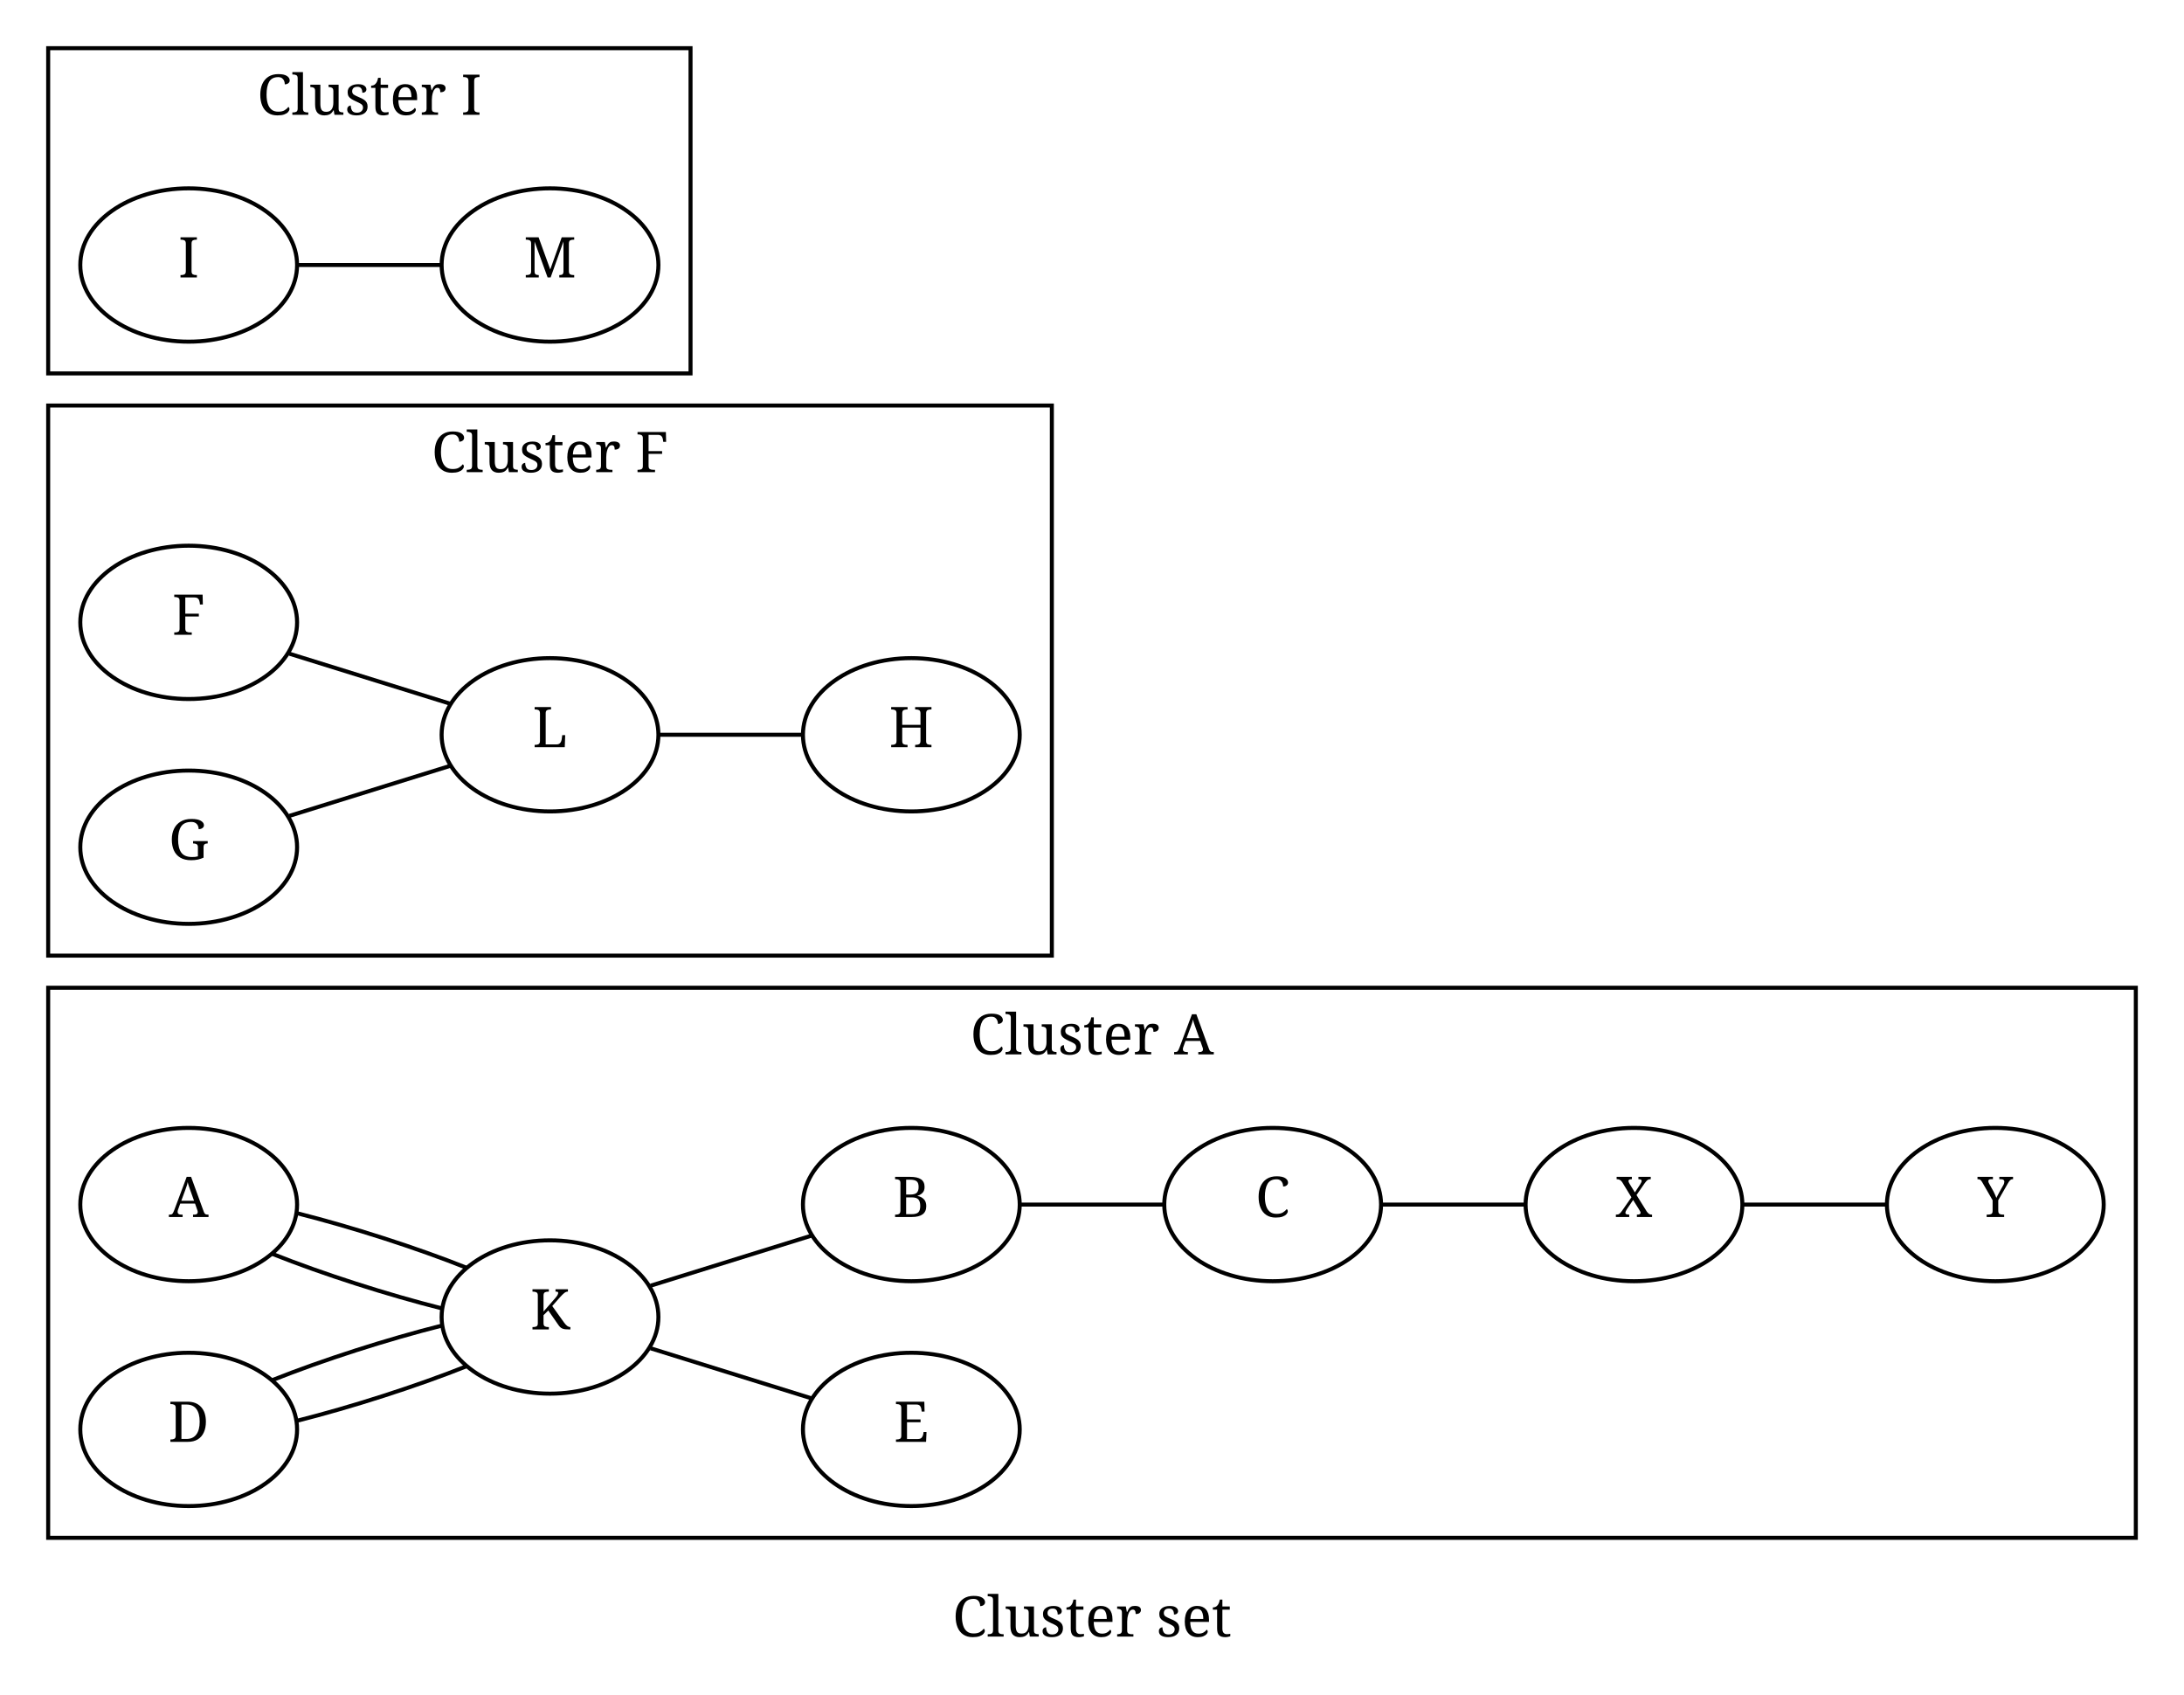
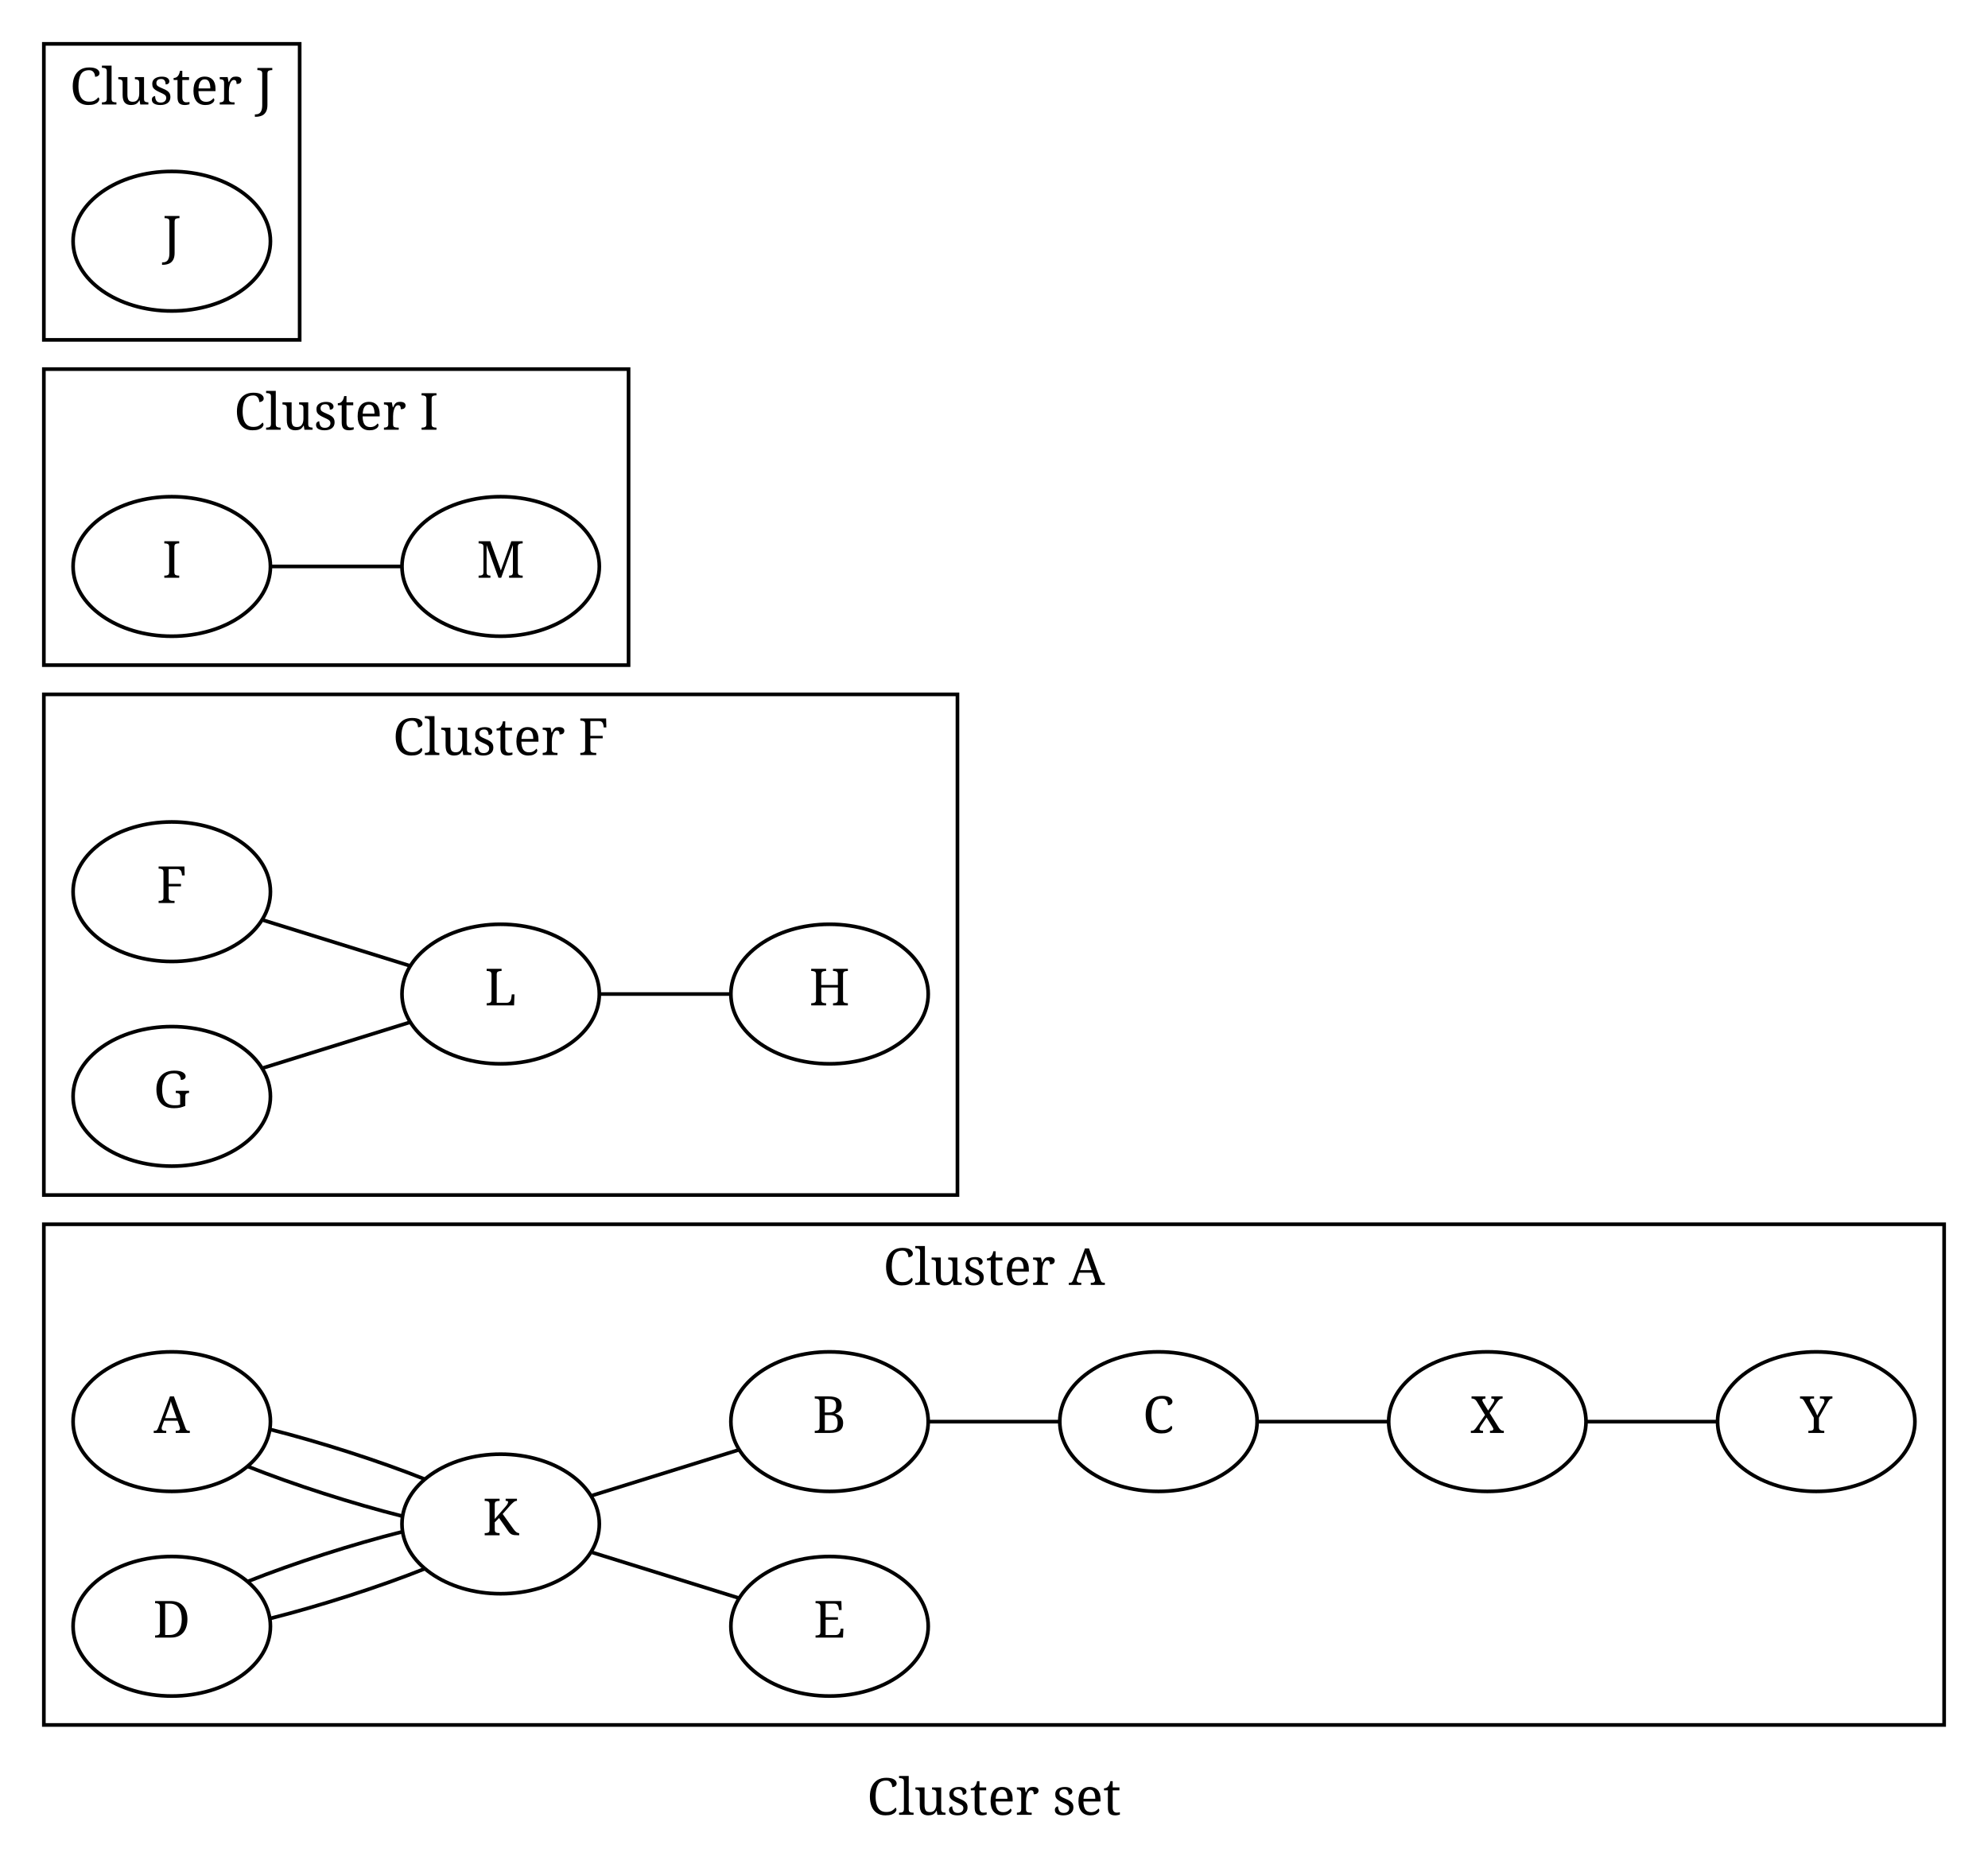
- <svg xmlns="http://www.w3.org/2000/svg" width="544pt" height="422pt" viewBox="0.00 0.00 544.00 422.00">
-   <g id="graph1" class="graph" transform="scale(1 1) rotate(0) translate(4 418)">
-     <polygon fill="white" stroke="white" points="-4,5 -4,-418 541,-418 541,5 -4,5" />
+ <svg xmlns="http://www.w3.org/2000/svg" width="544pt" height="511pt" viewBox="0.00 0.00 544.00 511.00">
+   <g id="graph1" class="graph" transform="scale(1 1) rotate(0) translate(4 507)">
+     <polygon fill="white" stroke="white" points="-4,5 -4,-507 541,-507 541,5 -4,5" />
    <text text-anchor="middle" x="268" y="-10.4" font-family="Times Roman,serif" font-size="14.00">Cluster set</text>
    <g id="graph2" class="cluster">
      <polygon fill="none" stroke="black" points="8,-35 8,-172 528,-172 528,-35 8,-35" />
      <text text-anchor="middle" x="268" y="-155.4" font-family="Times Roman,serif" font-size="14.00">Cluster A</text>
    </g>
    <g id="graph3" class="cluster">
      <polygon fill="none" stroke="black" points="8,-180 8,-317 258,-317 258,-180 8,-180" />
      <text text-anchor="middle" x="133" y="-300.4" font-family="Times Roman,serif" font-size="14.00">Cluster F</text>
    </g>
    <g id="graph4" class="cluster">
      <polygon fill="none" stroke="black" points="8,-325 8,-406 168,-406 168,-325 8,-325" />
      <text text-anchor="middle" x="88" y="-389.4" font-family="Times Roman,serif" font-size="14.00">Cluster I</text>
+     </g>
+     <g id="graph5" class="cluster">
+       <polygon fill="none" stroke="black" points="8,-414 8,-495 78,-495 78,-414 8,-414" />
+       <text text-anchor="middle" x="43" y="-478.4" font-family="Times Roman,serif" font-size="14.00">Cluster J</text>
    </g>
    <g id="node2" class="node">
      <ellipse fill="none" stroke="black" cx="43" cy="-118" rx="27" ry="19.092" />
      <text text-anchor="middle" x="43" y="-114.9" font-family="Times Roman,serif" font-size="14.00">A</text>
    </g>
    <g id="node3" class="node">
      <ellipse fill="none" stroke="black" cx="133" cy="-90" rx="27" ry="19.092" />
      <text text-anchor="middle" x="133" y="-86.9" font-family="Times Roman,serif" font-size="14.00">K</text>
    </g>
    <g id="edge3" class="edge">
      <path fill="none" stroke="black" d="M63.874,-105.705C76.441,-100.699 92.571,-95.534 106.088,-92.133" />
    </g>
    <g id="edge9" class="edge">
      <path fill="none" stroke="black" d="M70.003,-115.844C83.569,-112.426 99.747,-107.239 112.312,-102.221" />
    </g>
    <g id="node7" class="node">
      <ellipse fill="none" stroke="black" cx="223" cy="-62" rx="27" ry="19.092" />
      <text text-anchor="middle" x="223" y="-58.9" font-family="Times Roman,serif" font-size="14.00">E</text>
    </g>
    <g id="edge7" class="edge">
      <path fill="none" stroke="black" d="M158.07,-82.2C170.553,-78.317 185.6,-73.636 198.064,-69.758" />
    </g>
    <g id="node10" class="node">
      <ellipse fill="none" stroke="black" cx="223" cy="-118" rx="27" ry="19.092" />
      <text text-anchor="middle" x="223" y="-114.9" font-family="Times Roman,serif" font-size="14.00">B</text>
    </g>
    <g id="edge17" class="edge">
      <path fill="none" stroke="black" d="M158.07,-97.8C170.553,-101.683 185.6,-106.364 198.064,-110.242" />
    </g>
    <g id="node5" class="node">
      <ellipse fill="none" stroke="black" cx="43" cy="-62" rx="27" ry="19.092" />
      <text text-anchor="middle" x="43" y="-58.9" font-family="Times Roman,serif" font-size="14.00">D</text>
    </g>
    <g id="edge5" class="edge">
      <path fill="none" stroke="black" d="M70.003,-64.156C83.569,-67.574 99.747,-72.761 112.312,-77.779" />
    </g>
    <g id="edge15" class="edge">
      <path fill="none" stroke="black" d="M63.874,-74.295C76.441,-79.301 92.571,-84.466 106.088,-87.867" />
    </g>
    <g id="node11" class="node">
      <ellipse fill="none" stroke="black" cx="313" cy="-118" rx="27" ry="19.092" />
      <text text-anchor="middle" x="313" y="-114.9" font-family="Times Roman,serif" font-size="14.00">C</text>
    </g>
    <g id="edge11" class="edge">
      <path fill="none" stroke="black" d="M250.003,-118C261.29,-118 274.387,-118 285.705,-118" />
    </g>
    <g id="node13" class="node">
      <ellipse fill="none" stroke="black" cx="403" cy="-118" rx="27" ry="19.092" />
      <text text-anchor="middle" x="403" y="-114.9" font-family="Times Roman,serif" font-size="14.00">X</text>
    </g>
    <g id="edge13" class="edge">
      <path fill="none" stroke="black" d="M340.003,-118C351.29,-118 364.387,-118 375.705,-118" />
    </g>
    <g id="node17" class="node">
      <ellipse fill="none" stroke="black" cx="493" cy="-118" rx="27" ry="19.092" />
      <text text-anchor="middle" x="493" y="-114.9" font-family="Times Roman,serif" font-size="14.00">Y</text>
    </g>
    <g id="edge19" class="edge">
      <path fill="none" stroke="black" d="M430.003,-118C441.29,-118 454.387,-118 465.705,-118" />
    </g>
    <g id="node20" class="node">
      <ellipse fill="none" stroke="black" cx="43" cy="-263" rx="27" ry="19.092" />
      <text text-anchor="middle" x="43" y="-259.9" font-family="Times Roman,serif" font-size="14.00">F</text>
    </g>
    <g id="node21" class="node">
      <ellipse fill="none" stroke="black" cx="133" cy="-235" rx="27" ry="19.092" />
      <text text-anchor="middle" x="133" y="-231.9" font-family="Times Roman,serif" font-size="14.00">L</text>
    </g>
    <g id="edge22" class="edge">
      <path fill="none" stroke="black" d="M68.07,-255.2C80.553,-251.317 95.6,-246.636 108.064,-242.758" />
    </g>
    <g id="node25" class="node">
      <ellipse fill="none" stroke="black" cx="223" cy="-235" rx="27" ry="19.092" />
      <text text-anchor="middle" x="223" y="-231.9" font-family="Times Roman,serif" font-size="14.00">H</text>
    </g>
    <g id="edge26" class="edge">
      <path fill="none" stroke="black" d="M160.003,-235C171.29,-235 184.387,-235 195.705,-235" />
    </g>
    <g id="node23" class="node">
      <ellipse fill="none" stroke="black" cx="43" cy="-207" rx="27" ry="19.092" />
      <text text-anchor="middle" x="43" y="-203.9" font-family="Times Roman,serif" font-size="14.00">G</text>
    </g>
    <g id="edge24" class="edge">
      <path fill="none" stroke="black" d="M68.07,-214.8C80.553,-218.683 95.6,-223.364 108.064,-227.242" />
    </g>
    <g id="node28" class="node">
      <ellipse fill="none" stroke="black" cx="43" cy="-352" rx="27" ry="19.092" />
      <text text-anchor="middle" x="43" y="-348.9" font-family="Times Roman,serif" font-size="14.00">I</text>
    </g>
    <g id="node29" class="node">
      <ellipse fill="none" stroke="black" cx="133" cy="-352" rx="27" ry="19.092" />
      <text text-anchor="middle" x="133" y="-348.9" font-family="Times Roman,serif" font-size="14.00">M</text>
    </g>
    <g id="edge29" class="edge">
      <path fill="none" stroke="black" d="M70.003,-352C81.29,-352 94.387,-352 105.705,-352" />
    </g>
+     <g id="node32" class="node">
+       <ellipse fill="none" stroke="black" cx="43" cy="-441" rx="27" ry="19.092" />
+       <text text-anchor="middle" x="43" y="-437.9" font-family="Times Roman,serif" font-size="14.00">J</text>
+     </g>
  </g>
</svg>
